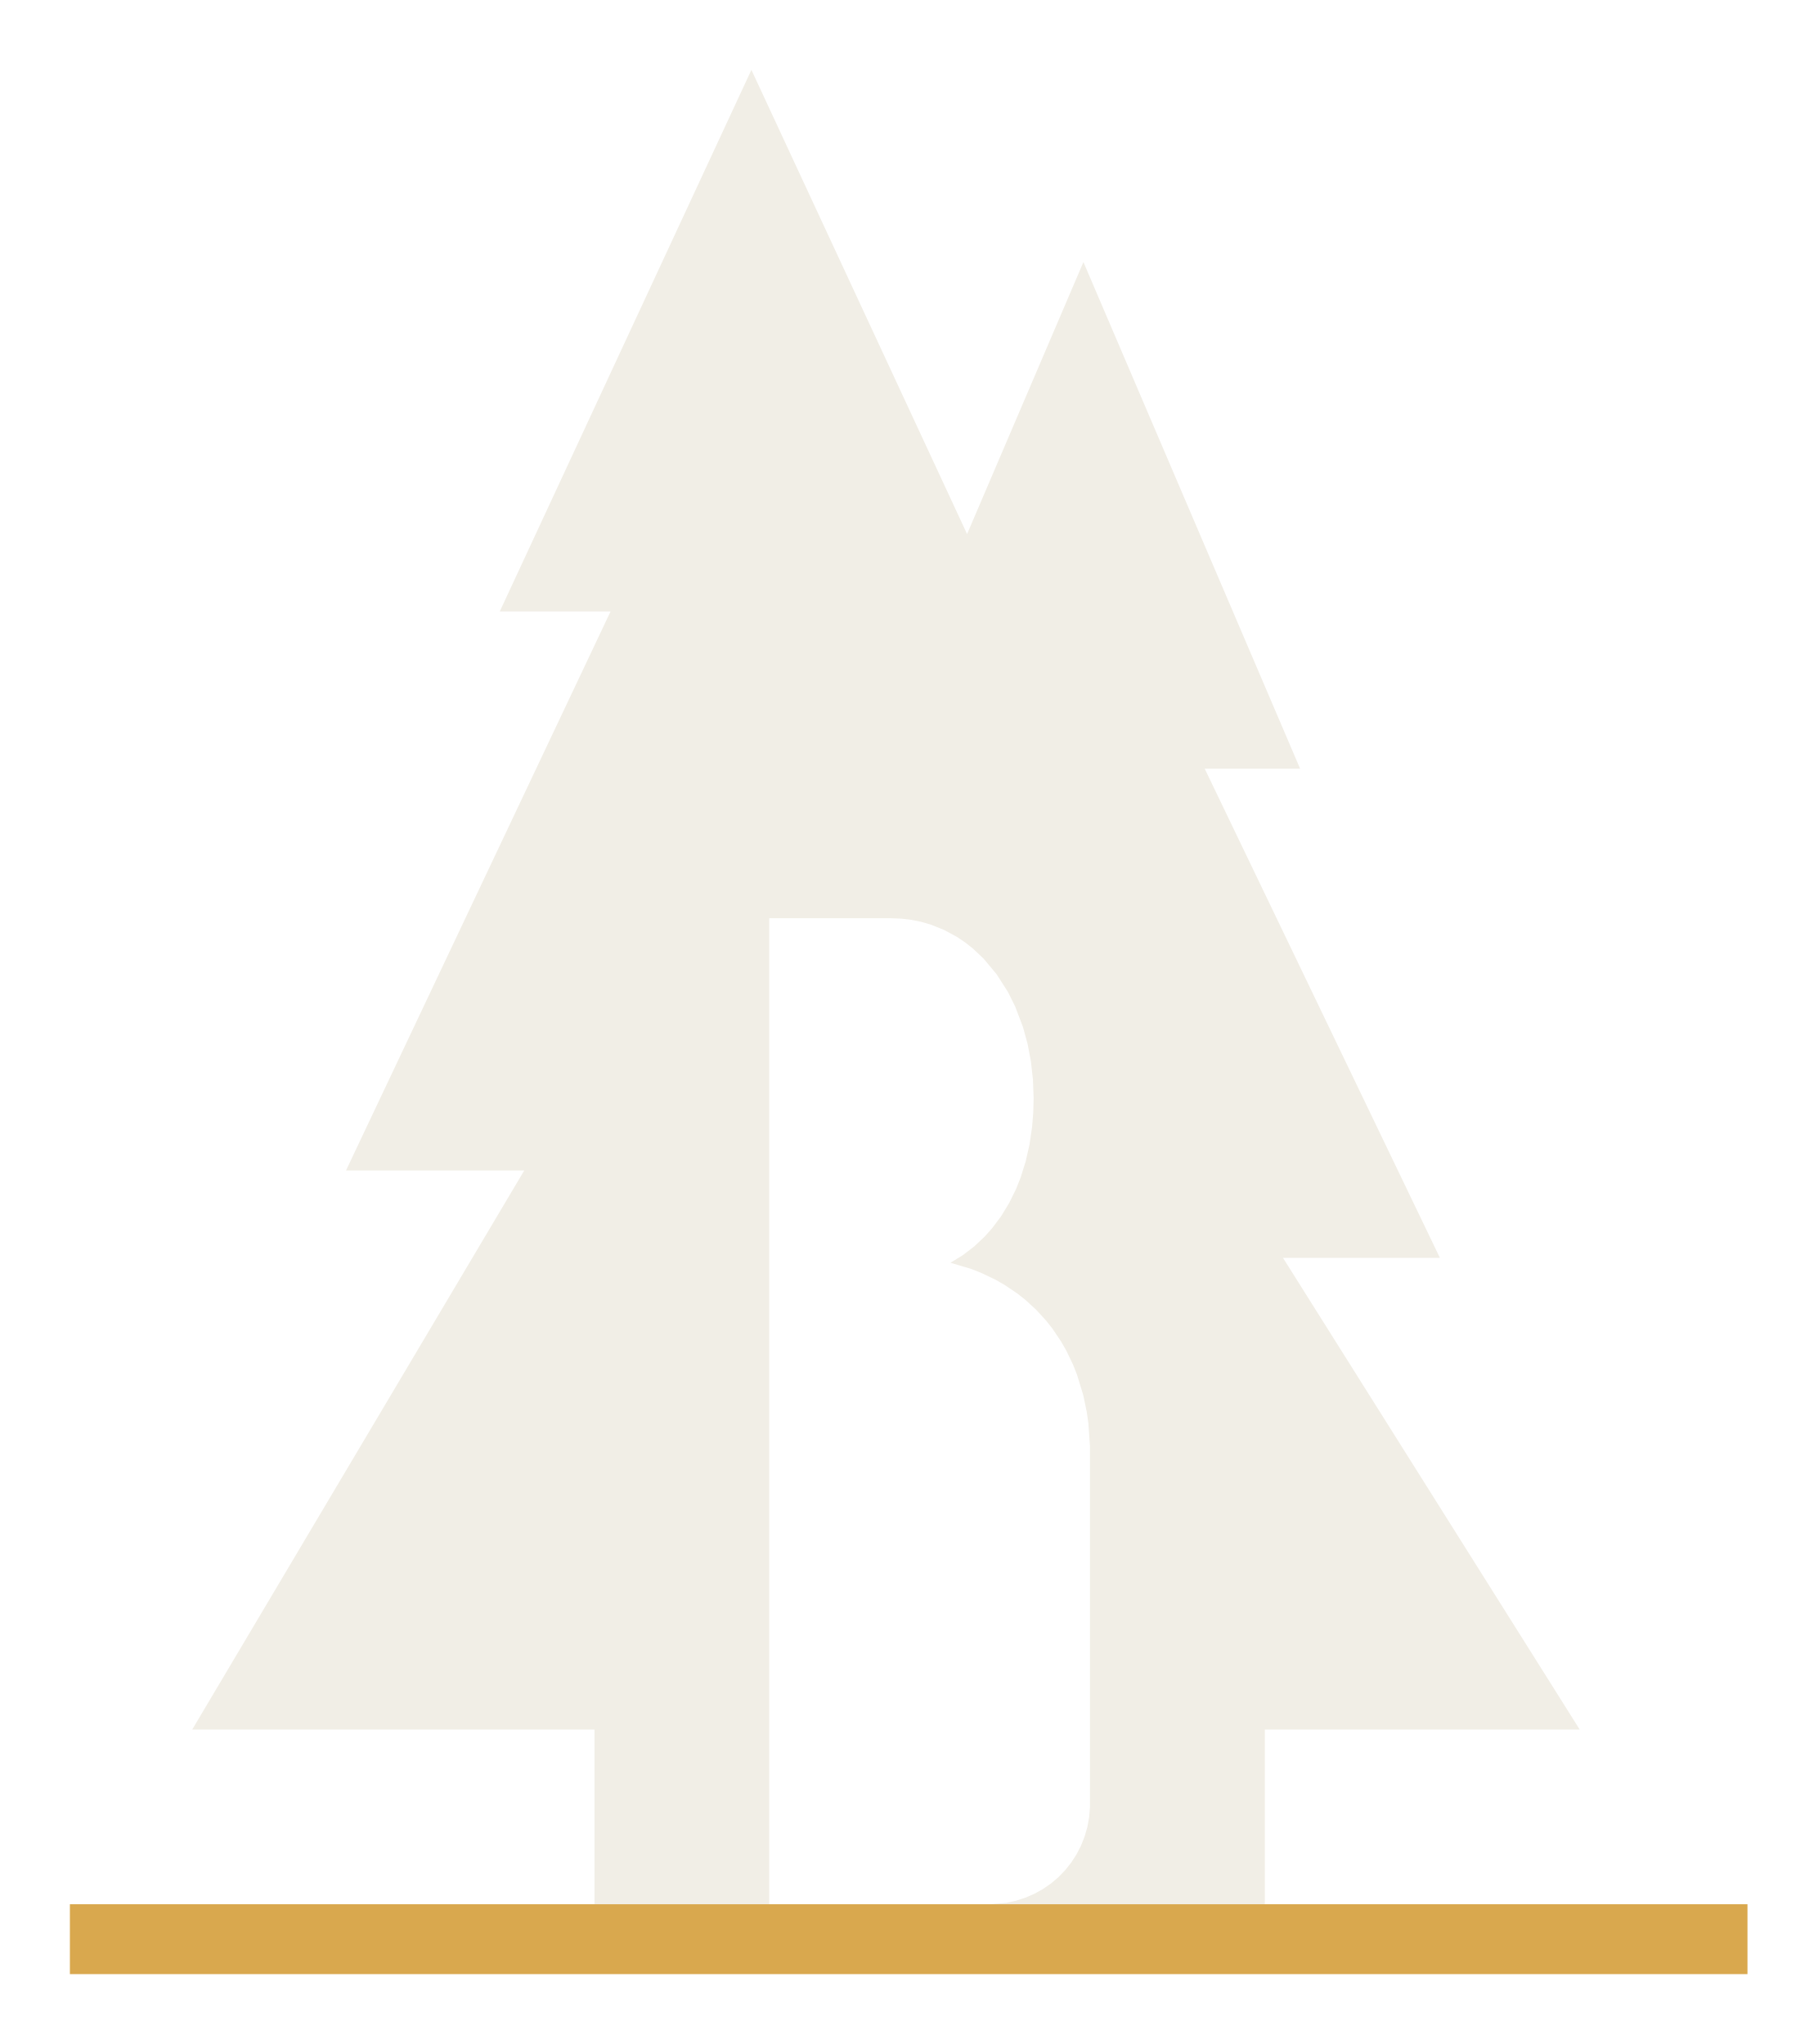
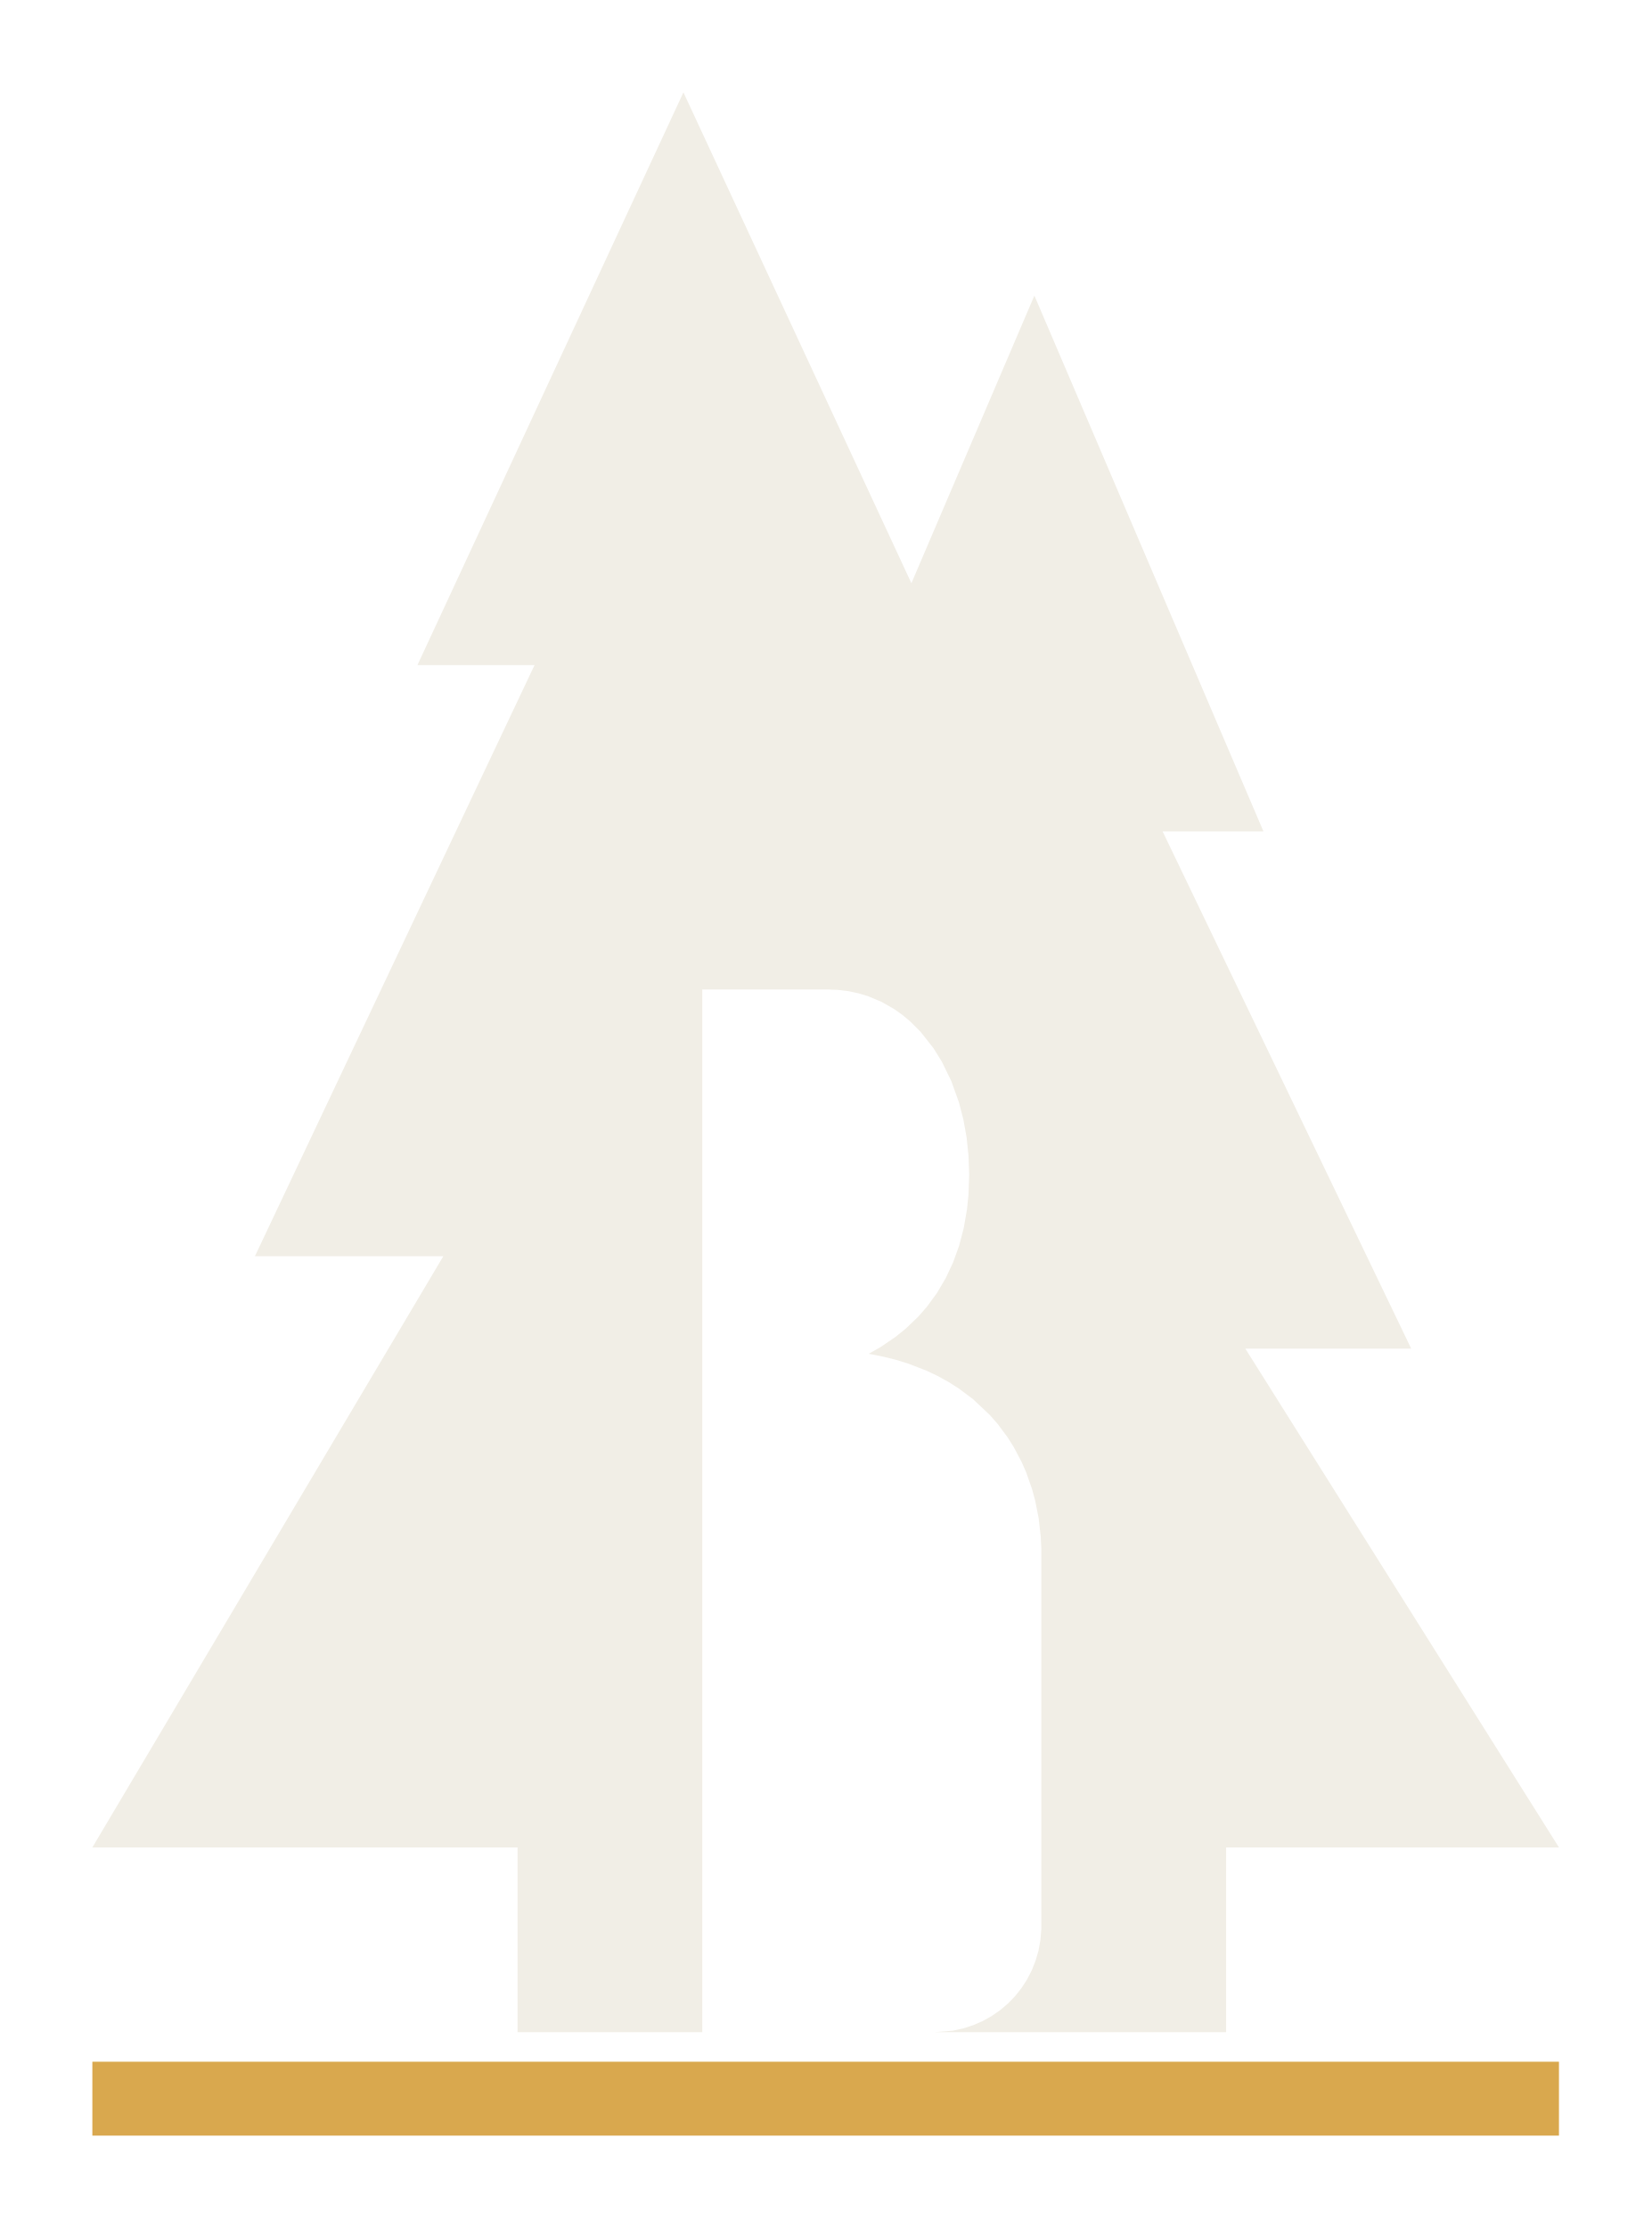
- <svg xmlns="http://www.w3.org/2000/svg" viewBox="6 1.5 52 58.5" role="img" aria-label="Braveholt">
-   <path fill="#F1EEE6" fill-rule="evenodd" d="M21.000 35.000 L11.500 51.000 L23.010 51.000 L23.010 56.000 L28.010 56.000 L28.010 27.780 L31.495 27.780 L31.789 27.792 L32.075 27.826 L32.354 27.882 L32.624 27.960 L33.012 28.115 L33.379 28.313 L33.611 28.469 L33.832 28.643 L34.143 28.936 L34.516 29.383 L34.839 29.889 L35.046 30.304 L35.272 30.900 L35.402 31.376 L35.497 31.875 L35.555 32.394 L35.575 32.931 L35.564 33.345 L35.532 33.746 L35.457 34.257 L35.347 34.743 L35.203 35.201 L35.074 35.526 L34.874 35.933 L34.645 36.309 L34.387 36.653 L34.176 36.890 L33.873 37.175 L33.545 37.426 L33.195 37.640 L33.791 37.818 L34.074 37.930 L34.479 38.123 L34.735 38.269 L35.098 38.513 L35.326 38.691 L35.646 38.984 L35.938 39.303 L36.117 39.531 L36.361 39.895 L36.508 40.151 L36.702 40.555 L36.814 40.838 L36.996 41.433 L37.094 41.904 L37.141 42.229 L37.188 42.906 L37.188 53.210 L37.164 53.506 L37.112 53.792 L37.032 54.067 L36.928 54.329 L36.800 54.577 L36.649 54.810 L36.477 55.026 L36.285 55.225 L36.074 55.404 L35.846 55.562 L35.603 55.698 L35.345 55.810 L35.075 55.898 L34.793 55.960 L34.300 56.000 L42.190 56.000 L42.190 51.000 L51.200 51.000 L42.710 37.500 L47.200 37.500 L40.470 23.500 L43.200 23.500 L37.000 9.000 L33.671 16.785 L27.500 3.500 L20.300 19.000 L23.470 19.000 L15.900 35.000Z" />
-   <path fill="#D9A84E" d="M8 56 H56 V58 H8Z" />
+ <svg xmlns="http://www.w3.org/2000/svg" viewBox="9.0 1.0 44.7 60.3" role="img" aria-label="Braveholt">
+   <path fill="#F1EEE6" fill-rule="evenodd" d="M21.000 35.000 L11.500 51.000 L23.010 51.000 L23.010 56.000 L28.010 56.000 L28.010 27.780 L31.410 27.780 L31.693 27.792 L31.967 27.826 L32.233 27.882 L32.490 27.959 L32.858 28.113 L33.204 28.310 L33.422 28.464 L33.629 28.636 L33.919 28.925 L34.265 29.364 L34.493 29.730 L34.753 30.263 L34.960 30.842 L35.079 31.303 L35.165 31.784 L35.217 32.282 L35.235 32.795 L35.216 33.337 L35.176 33.729 L35.089 34.231 L34.964 34.710 L34.801 35.164 L34.600 35.593 L34.363 35.995 L34.088 36.370 L33.858 36.633 L33.519 36.958 L33.241 37.183 L32.840 37.456 L32.515 37.640 L32.890 37.713 L33.250 37.802 L33.594 37.909 L34.083 38.098 L34.389 38.244 L34.680 38.405 L34.955 38.580 L35.339 38.868 L35.795 39.298 L36.000 39.531 L36.277 39.903 L36.441 40.164 L36.658 40.574 L36.782 40.860 L36.938 41.305 L37.021 41.612 L37.115 42.086 L37.171 42.576 L37.188 42.911 L37.188 53.210 L37.164 53.506 L37.112 53.792 L37.032 54.067 L36.928 54.329 L36.800 54.577 L36.649 54.810 L36.477 55.026 L36.285 55.225 L36.074 55.404 L35.846 55.562 L35.603 55.698 L35.345 55.810 L35.075 55.898 L34.793 55.960 L34.300 56.000 L42.190 56.000 L42.190 51.000 L51.200 51.000 L42.710 37.500 L47.200 37.500 L40.470 23.500 L43.200 23.500 L37.000 9.000 L33.671 16.785 L27.500 3.500 L20.300 19.000 L23.470 19.000 L15.900 35.000Z" />
+   <path fill="#D9A84E" d="M11.5 56.8 H51.2 V58.8 H11.5Z" />
</svg>
